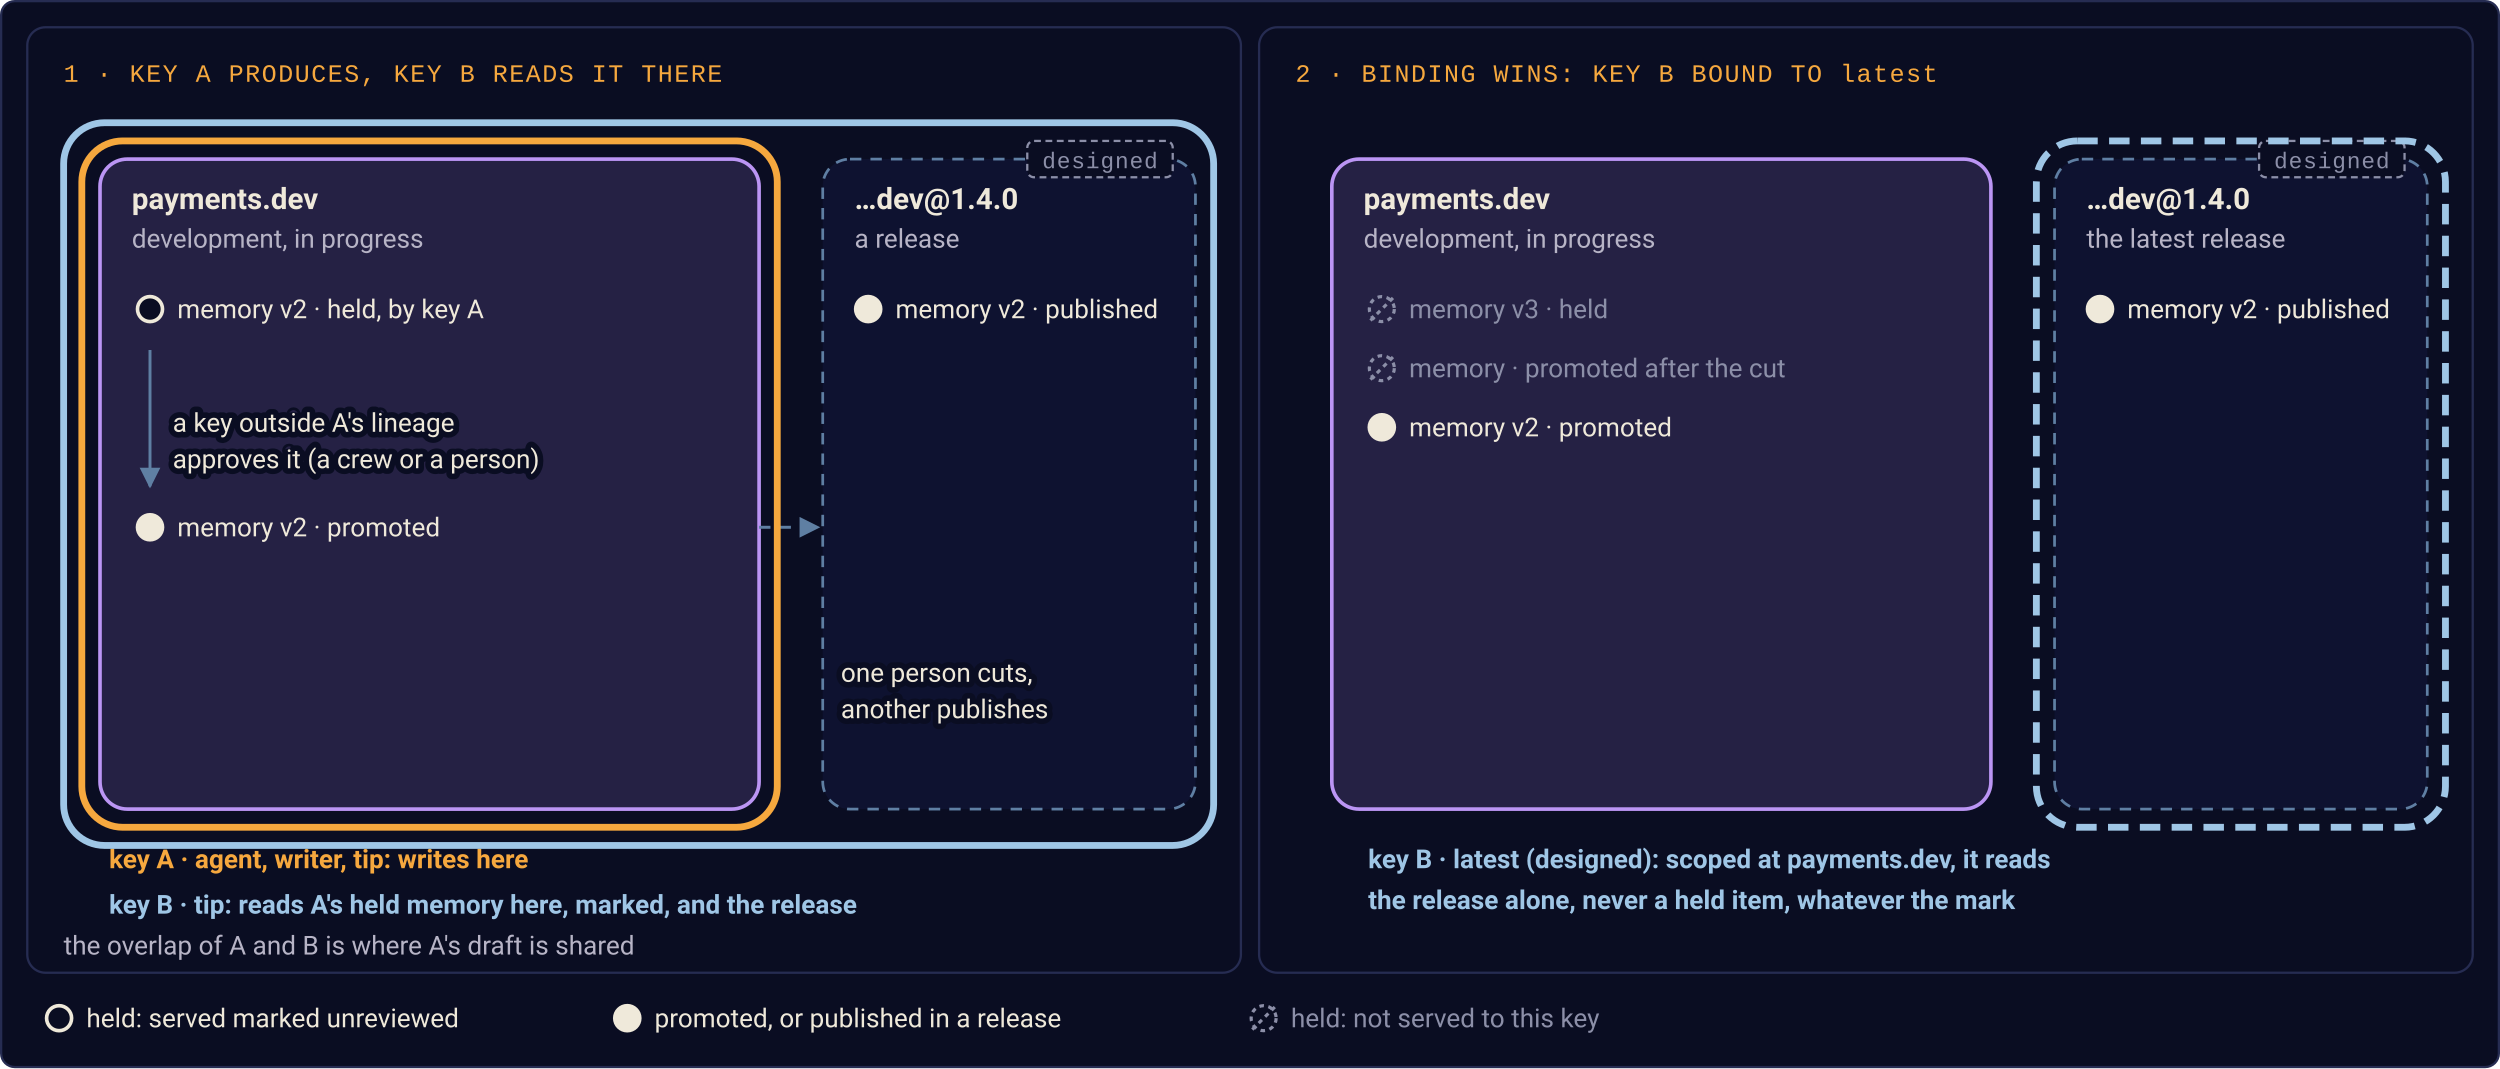
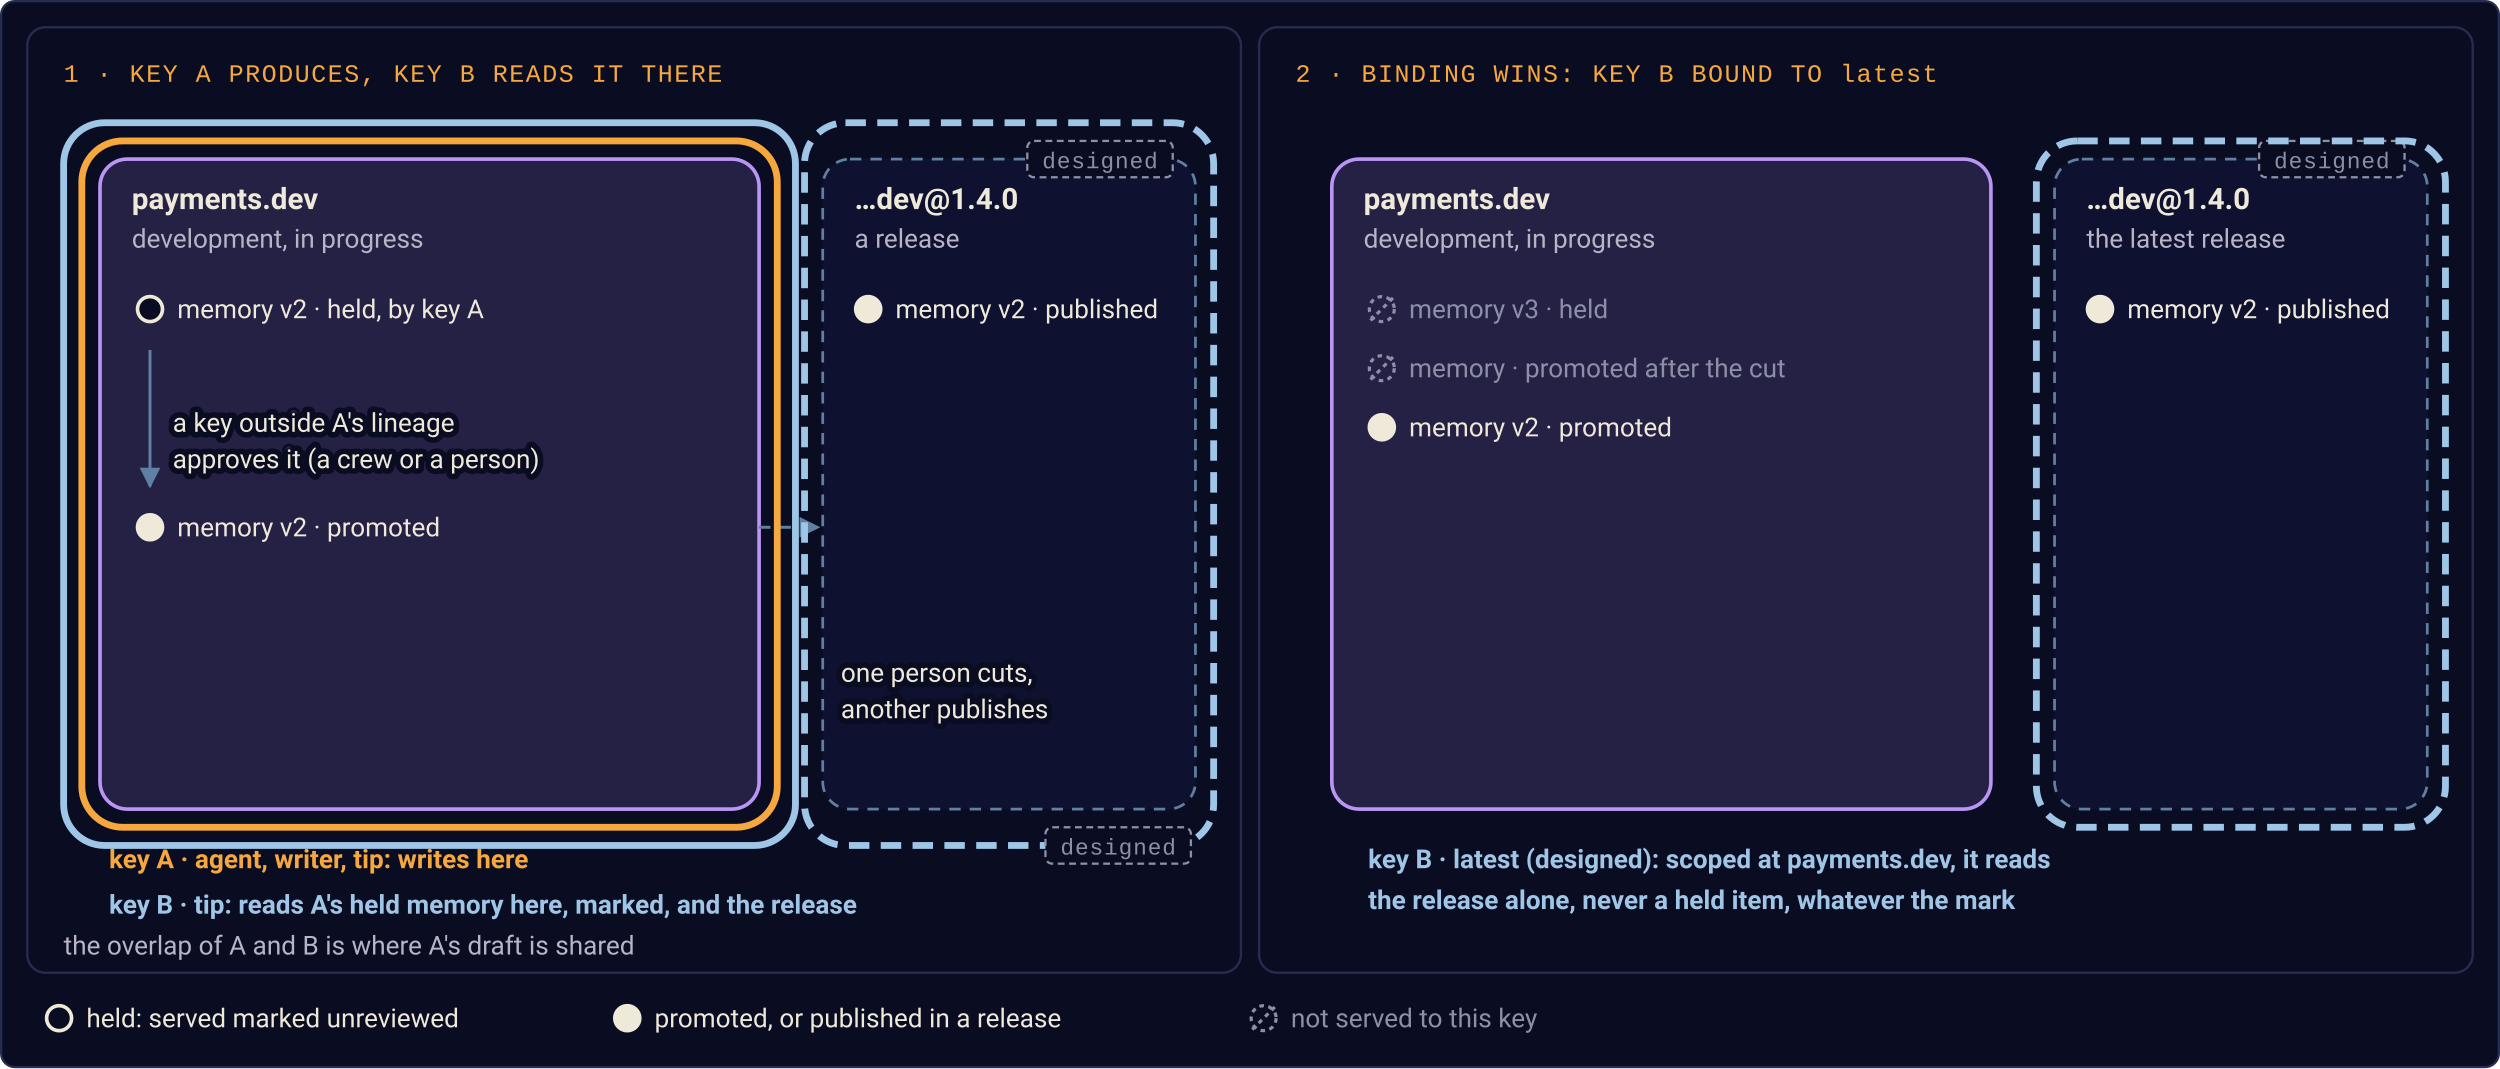
<svg xmlns="http://www.w3.org/2000/svg" width="1100" height="470" viewBox="0 0 1100 470" role="img" aria-labelledby="title desc">
  <style>
.plate{fill:#0a0d22;stroke:#262c52}
text{font-family:system-ui,-apple-system,"Segoe UI",Roboto,"Helvetica Neue",Arial,sans-serif}
.box{fill:#0e1230;stroke:#5f7fa3;stroke-width:1.3}
.box.soft{fill:#111638}
.box.acc{fill:#f6a83e24;stroke:#f6a83e}
.box.ip{fill:#b48af229;stroke:#bb95f4}
.box.plan{stroke-dasharray:5 4}
.zone{fill:none;stroke:#f6a83e;stroke-width:1.3;stroke-dasharray:6 5}
.zone.ip{stroke:#bb95f4}
.lane{fill:none;stroke:#262c52;stroke-width:1}
.tree{fill:none;stroke:#262c52;stroke-width:1.6}
.t{fill:#efe9da;font-size:13px;font-weight:700}
.s{fill:#b7b4c6;font-size:11.5px}
.lanet{fill:#8c8fa8;font-size:11px;font-family:ui-monospace,SFMono-Regular,Menlo,Consolas,"Liberation Mono",monospace;letter-spacing:.06em}
.lanet.hi{fill:#f6a83e}
.e{fill:none;stroke:#5f7fa3;stroke-width:1.3}
.e.acc{stroke:#f6a83e}
.e.ip{stroke:#bb95f4}
.e.dash{stroke-dasharray:5 4}
.ah{fill:#5f7fa3}
.aha{fill:#f6a83e}
.ahi{fill:#bb95f4}
.el{fill:#efe9da;font-size:11.5px;paint-order:stroke;stroke:#0a0d22;stroke-width:5px;stroke-linejoin:round}
.acct{fill:#f6a83e;font-size:11.5px;font-weight:700;paint-order:stroke;stroke:#0a0d22;stroke-width:5px;stroke-linejoin:round}
.ipt{fill:#bb95f4;font-size:11.5px;font-weight:700;paint-order:stroke;stroke:#0a0d22;stroke-width:5px;stroke-linejoin:round}
.tag{fill:#0a0d22;stroke:#8c8fa8;stroke-dasharray:3 2}
.tagt{fill:#8c8fa8;font-size:10px;font-family:ui-monospace,SFMono-Regular,Menlo,Consolas,"Liberation Mono",monospace;letter-spacing:.04em}
.reg{fill:#0e1230;stroke:#5f7fa3;stroke-width:1.2}
.reg.outer{fill:#111638}
.reg.ip{fill:#b48af229;stroke:#bb95f4;stroke-width:1.6}
.reg.plan{stroke-dasharray:5 4}
.reach{fill:none;stroke:#f6a83e;stroke-width:3}
.reach.b{stroke:#9fc6e6}
.reach.plan{stroke-dasharray:9 5}
.gh{fill:#0a0d22;stroke:#efe9da;stroke-width:1.6}
.gs{fill:#efe9da;stroke:#efe9da;stroke-width:1.6}
- .gh.plan{stroke-dasharray:2.6 1.8}
+ .gd{fill:#0a0d22;stroke:#efe9da;stroke-width:2.2;stroke-dasharray:4.5 2.4}
.gx{fill:none;stroke:#8c8fa8;stroke-width:1.4;stroke-dasharray:2 2}
.it{fill:#efe9da;font-size:11.5px}
.it.dim{fill:#8c8fa8}
.icet{fill:#9fc6e6;font-size:11.5px;font-weight:700;paint-order:stroke;stroke:#0a0d22;stroke-width:5px;stroke-linejoin:round}
.no{fill:none;stroke:#e99393;stroke-width:2}
</style>
  <defs>
    <marker id="a" viewBox="0 0 10 10" refX="9" refY="5" markerWidth="7" markerHeight="7" orient="auto-start-reverse">
      <path class="ah" d="M0 0 L10 5 L0 10 z" />
    </marker>
    <marker id="aa" viewBox="0 0 10 10" refX="9" refY="5" markerWidth="7" markerHeight="7" orient="auto-start-reverse">
      <path class="aha" d="M0 0 L10 5 L0 10 z" />
    </marker>
    <marker id="ai" viewBox="0 0 10 10" refX="9" refY="5" markerWidth="7" markerHeight="7" orient="auto-start-reverse">
      <path class="ahi" d="M0 0 L10 5 L0 10 z" />
    </marker>
  </defs>
  <rect class="plate" x="0.5" y="0.5" width="1099" height="469" rx="6" />
  <rect class="lane" x="12" y="12" width="534" height="416" rx="8" />
  <rect class="lane" x="554" y="12" width="534" height="416" rx="8" />
  <text class="lanet hi" x="28" y="36">1 · KEY A PRODUCES, KEY B READS IT THERE</text>
  <rect class="reg ip" x="44" y="70" width="290" height="286" rx="12" />
  <text class="t" x="58" y="92">payments.dev</text>
  <text class="s" x="58" y="109">development, in progress</text>
  <circle class="gh" cx="66" cy="136" r="5.5" />
  <text class="it" x="78" y="140">memory v2 · held, by key A</text>
  <path class="e" d="M66 154 V214" marker-end="url(#a)" />
  <text class="el" x="76" y="190">a key outside A's lineage</text>
  <text class="el" x="76" y="206">approves it (a crew or a person)</text>
  <circle class="gs" cx="66" cy="232" r="5.5" />
  <text class="it" x="78" y="236">memory v2 · promoted</text>
  <rect class="reg plan" x="362" y="70" width="164" height="286" rx="12" />
  <text class="t" x="376" y="92">…dev@1.4.0</text>
  <text class="s" x="376" y="109">a release</text>
  <rect class="tag" x="452" y="62" width="64" height="16" rx="3" />
  <text class="tagt" x="484" y="74" text-anchor="middle">designed</text>
  <circle class="gs" cx="382" cy="136" r="5.5" />
  <text class="it" x="394" y="140">memory v2 · published</text>
  <path class="e dash" d="M334 232 H360" marker-end="url(#a)" />
  <rect class="reach " x="36" y="62" width="306" height="302" rx="18" />
  <text class="acct" x="48" y="382">key A · agent, writer, tip: writes here</text>
-   <rect class="reach b" x="28" y="54" width="506" height="318" rx="18" />
+   <rect class="reach b" x="28" y="54" width="322" height="318" rx="18" />
+   <rect class="reach b plan" x="354" y="54" width="180" height="318" rx="18" />
+   <rect class="tag" x="460" y="364" width="64" height="16" rx="3" />
+   <text class="tagt" x="492" y="376" text-anchor="middle">designed</text>
  <text class="icet" x="48" y="402">key B · tip: reads A's held memory here, marked, and the release</text>
  <text class="el" x="370" y="300">one person cuts,</text>
  <text class="el" x="370" y="316">another publishes</text>
  <text class="s" x="28" y="420">the overlap of A and B is where A's draft is shared</text>
  <text class="lanet hi" x="570" y="36">2 · BINDING WINS: KEY B BOUND TO latest</text>
  <rect class="reg ip" x="586" y="70" width="290" height="286" rx="12" />
  <text class="t" x="600" y="92">payments.dev</text>
  <text class="s" x="600" y="109">development, in progress</text>
  <circle class="gx" cx="608" cy="136" r="5.5" />
  <path class="gx" d="M603 141 L613 131" />
  <text class="it dim" x="620" y="140">memory v3 · held</text>
  <circle class="gx" cx="608" cy="162" r="5.5" />
  <path class="gx" d="M603 167 L613 157" />
  <text class="it dim" x="620" y="166">memory · promoted after the cut</text>
  <circle class="gs" cx="608" cy="188" r="5.5" />
  <text class="it" x="620" y="192">memory v2 · promoted</text>
  <rect class="reg plan" x="904" y="70" width="164" height="286" rx="12" />
  <text class="t" x="918" y="92">…dev@1.4.0</text>
  <text class="s" x="918" y="109">the latest release</text>
  <rect class="tag" x="994" y="62" width="64" height="16" rx="3" />
  <text class="tagt" x="1026" y="74" text-anchor="middle">designed</text>
  <circle class="gs" cx="924" cy="136" r="5.5" />
  <text class="it" x="936" y="140">memory v2 · published</text>
  <rect class="reach b plan" x="896" y="62" width="180" height="302" rx="18" />
  <text class="icet" x="602" y="382">key B · latest (designed): scoped at payments.dev, it reads</text>
  <text class="icet" x="602" y="400">the release alone, never a held item, whatever the mark</text>
  <circle class="gh" cx="26" cy="448" r="5.5" />
  <text class="it" x="38" y="452">held: served marked unreviewed</text>
  <circle class="gs" cx="276" cy="448" r="5.5" />
  <text class="it" x="288" y="452">promoted, or published in a release</text>
  <circle class="gx" cx="556" cy="448" r="5.5" />
  <path class="gx" d="M551 453 L561 443" />
-   <text class="it dim" x="568" y="452">held: not served to this key</text>
+   <text class="it dim" x="568" y="452">not served to this key</text>
</svg>
